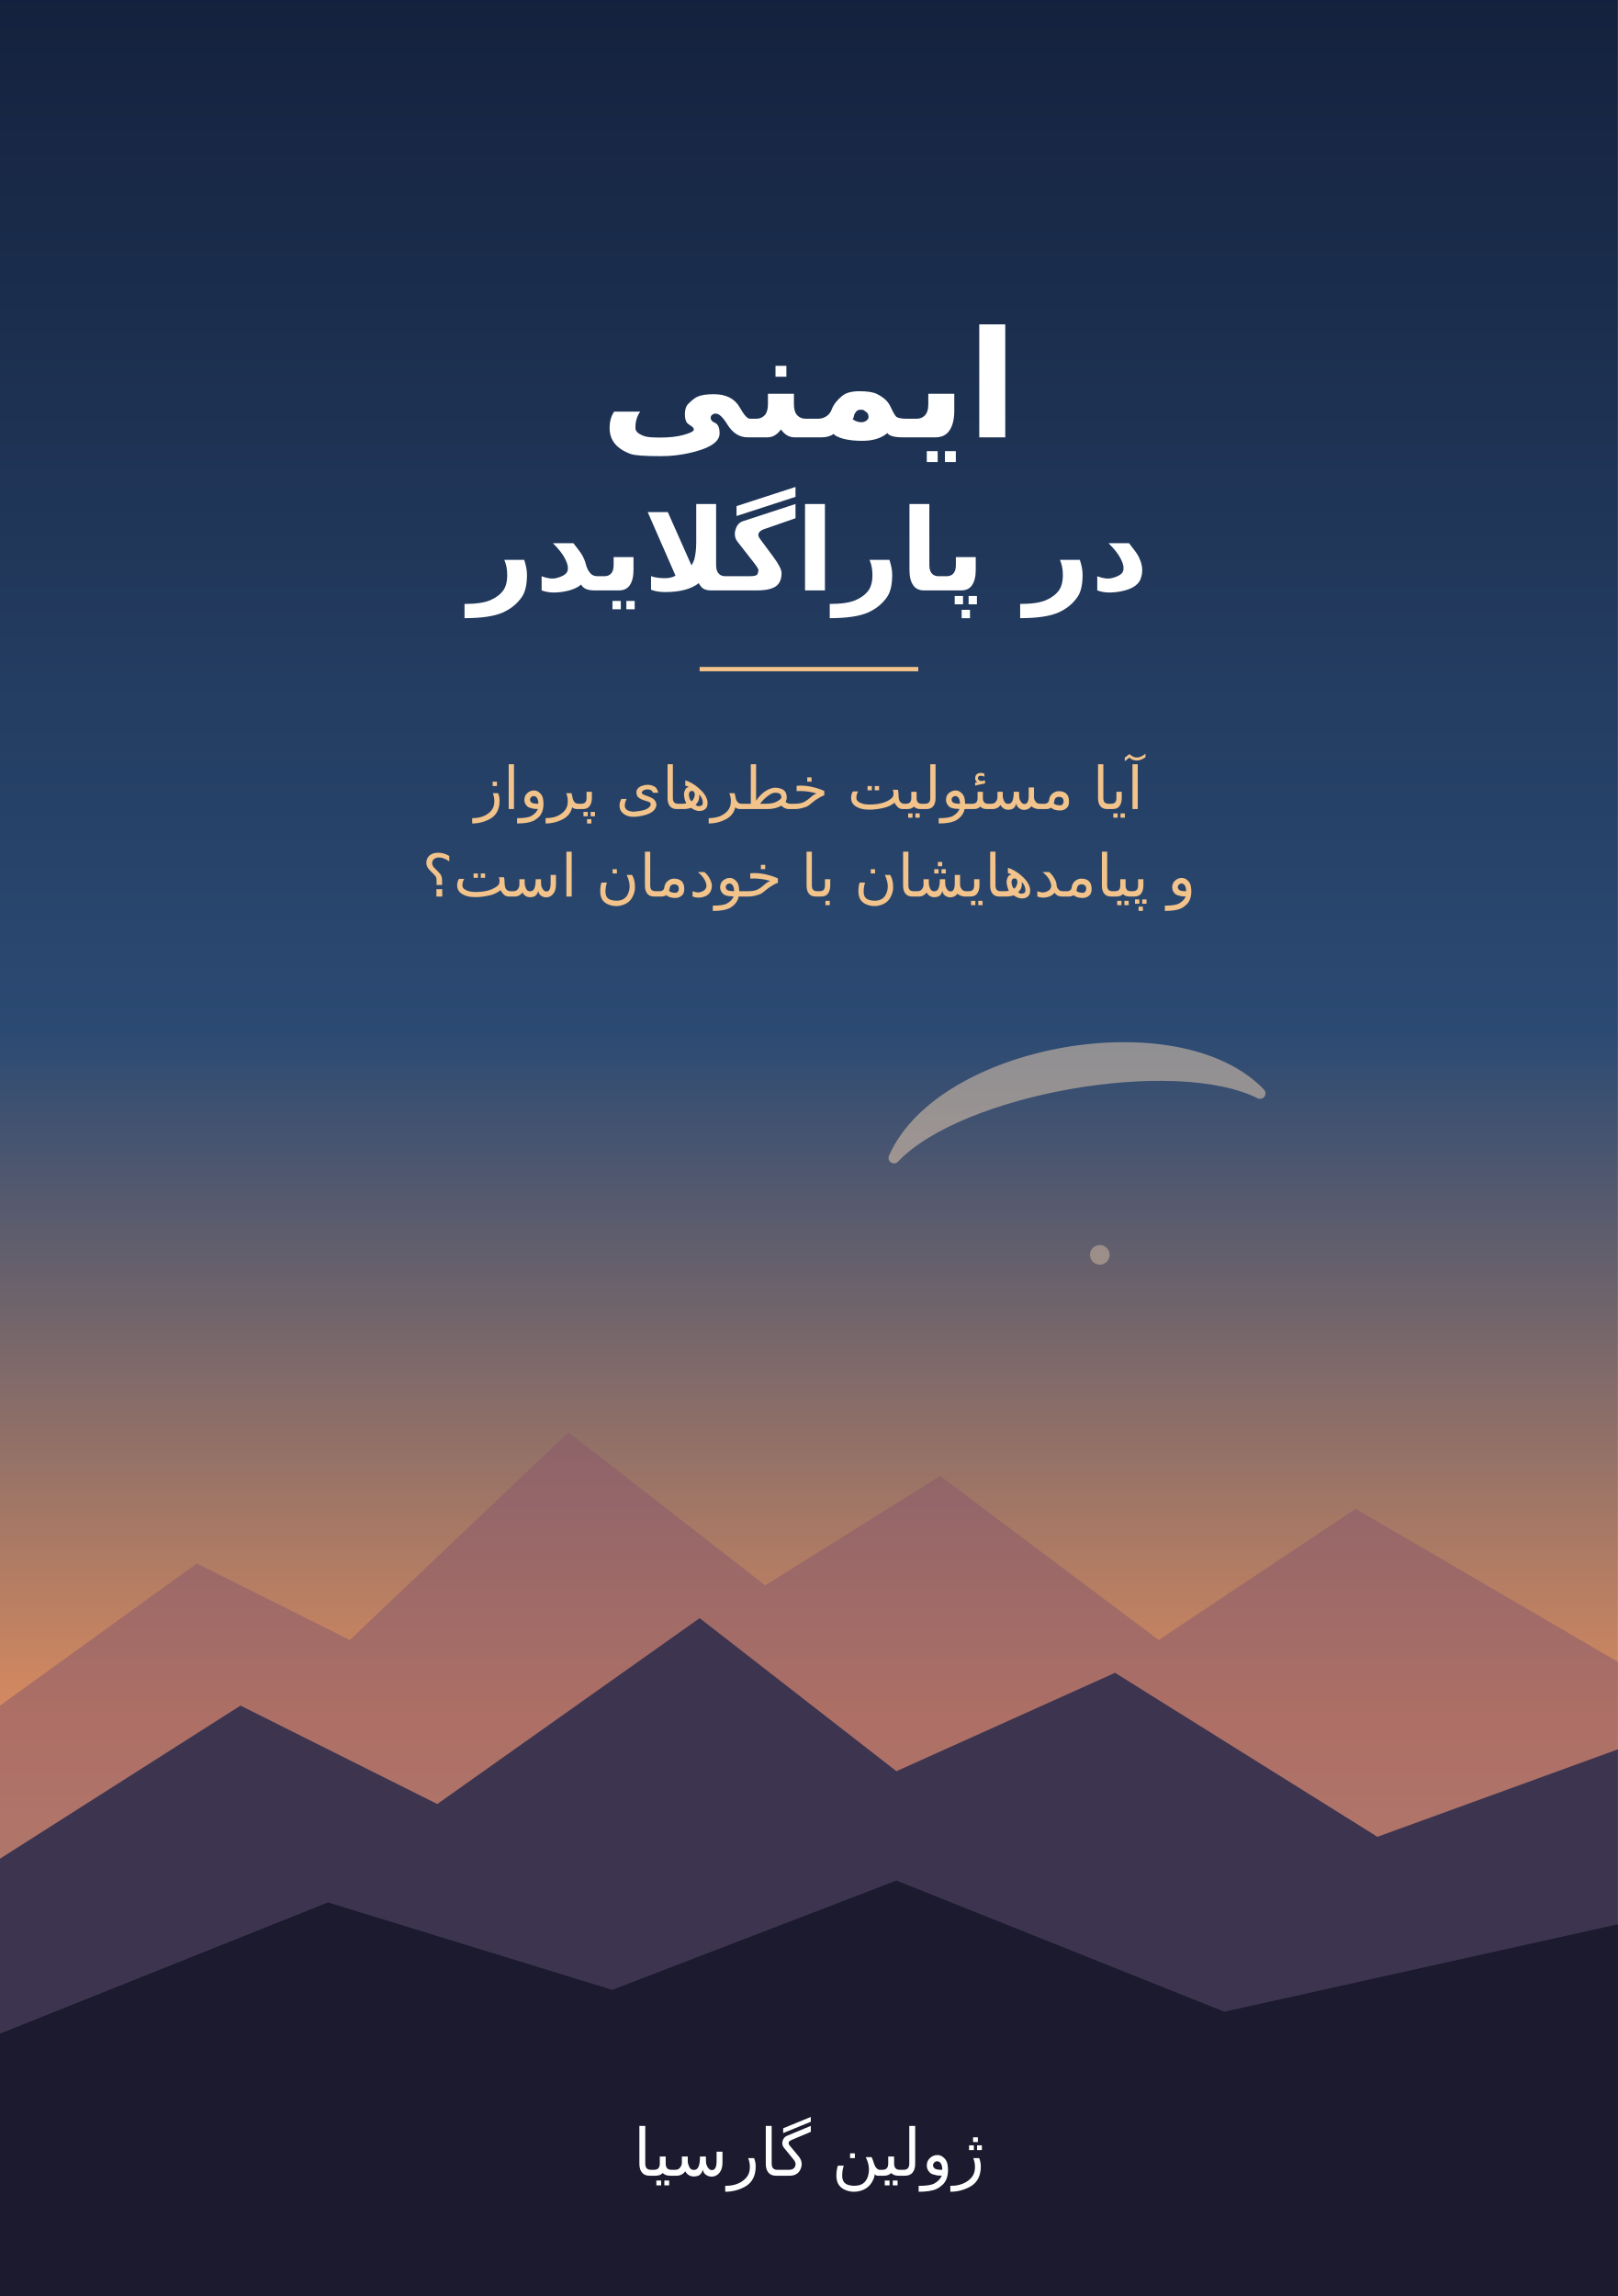
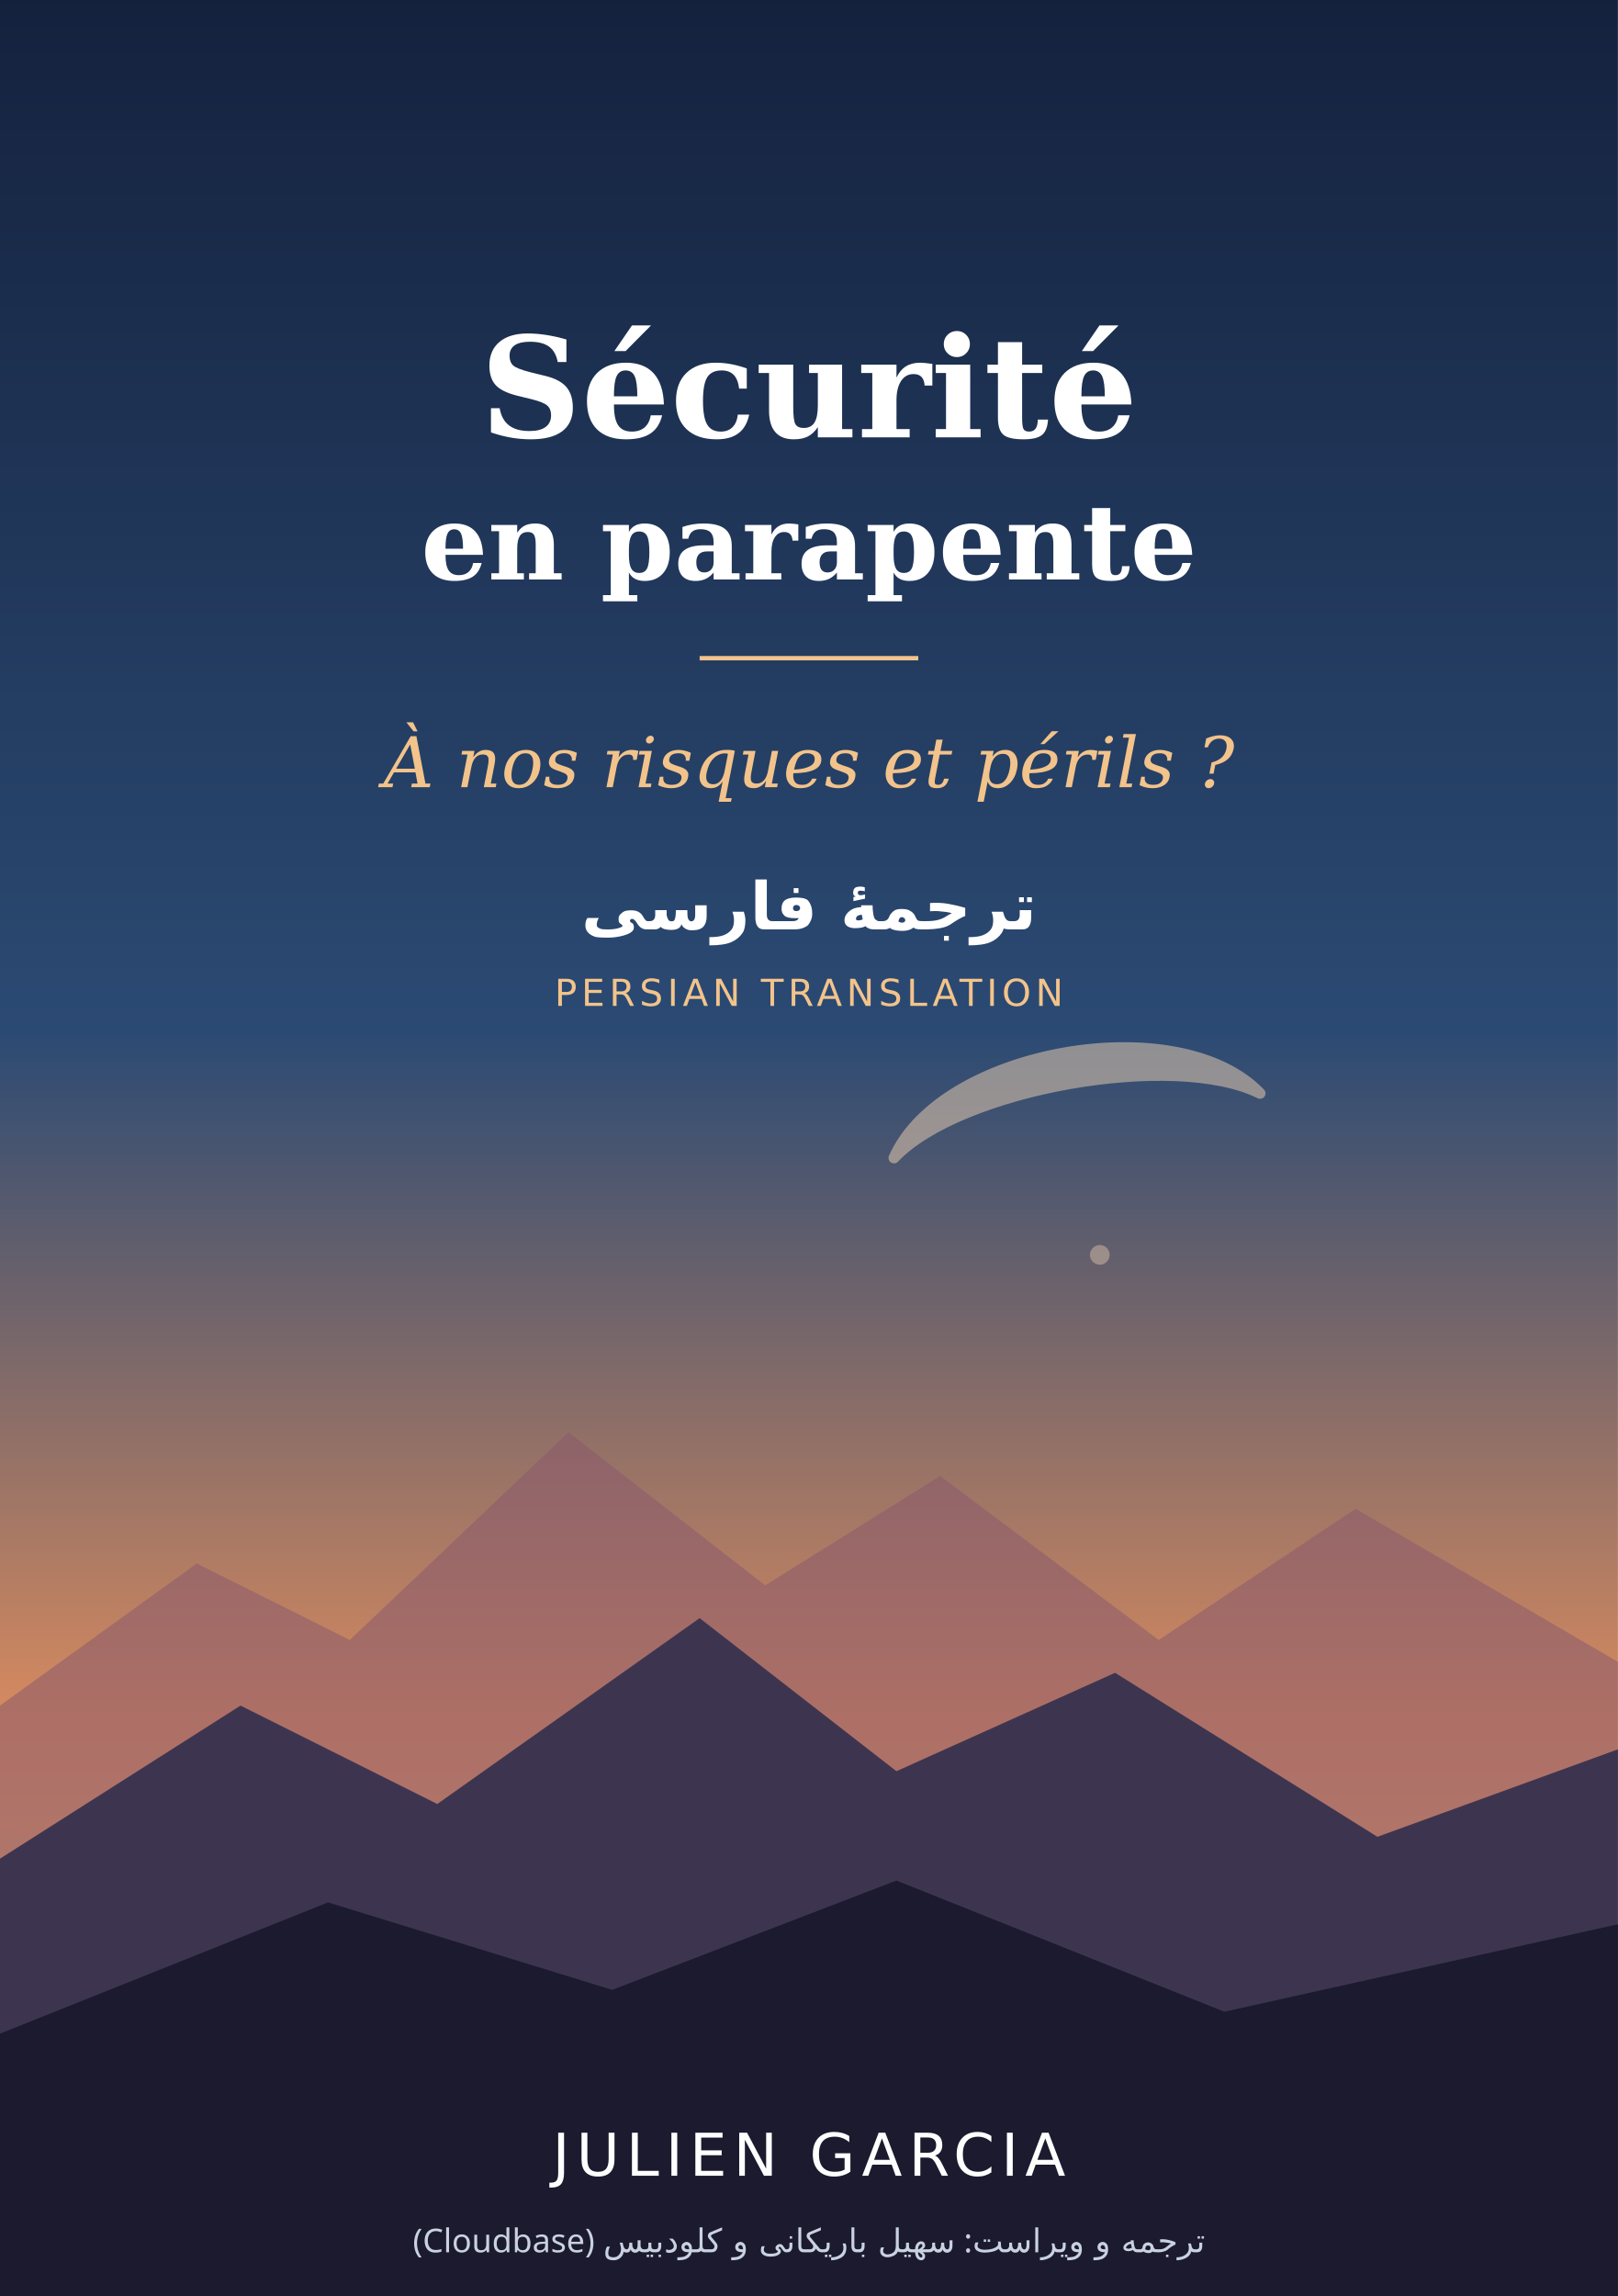
<svg xmlns="http://www.w3.org/2000/svg" width="148mm" height="210mm" viewBox="0 0 1480 2100">
  <defs>
    <linearGradient id="ciel" x1="0" y1="0" x2="0" y2="1">
      <stop offset="0" stop-color="#14213d" />
      <stop offset="0.45" stop-color="#2b4a73" />
      <stop offset="0.75" stop-color="#d98b5f" />
      <stop offset="1" stop-color="#f2c38b" />
    </linearGradient>
  </defs>
  <rect width="1480" height="2100" fill="url(#ciel)" />
-   <g font-family="Vazirmatn" fill="#ffffff" text-anchor="middle" direction="rtl">
-     <text x="740" y="400" font-size="136" font-weight="bold">ایمنی</text>
-     <text x="740" y="540" font-size="104" font-weight="bold">در پاراگلایدر</text>
-     <text x="740" y="740" font-size="54" fill="#f2c38b">آیا مسئولیت خطرهای پرواز</text>
-     <text x="740" y="820" font-size="54" fill="#f2c38b">و پیامدهایشان با خودمان است؟</text>
+   <g font-family="DejaVu Serif" fill="#ffffff" text-anchor="middle">
+     <text x="740" y="400" font-size="128" font-weight="bold">Sécurité</text>
+     <text x="740" y="530" font-size="96" font-weight="bold">en parapente</text>
+     <text x="740" y="720" font-size="64" font-style="italic" fill="#f2c38b">À nos risques et périls ?</text>
  </g>
-   <rect x="640" y="610" width="200" height="4" fill="#f2c38b" />
+   <rect x="640" y="600" width="200" height="4" fill="#f2c38b" />
+   <text x="740" y="850" font-family="Vazirmatn" font-size="60" font-weight="bold" fill="#ffffff" text-anchor="middle" direction="rtl">ترجمهٔ فارسی</text>
+   <text x="740" y="920" font-family="DejaVu Sans" font-size="34" letter-spacing="4" fill="#f2c38b" text-anchor="middle">PERSIAN TRANSLATION</text>
  <g transform="translate(980 1000) rotate(-10)" opacity="0.5">
    <path d="M -170 30 C -110 -60 110 -60 170 30 C 100 -22 -100 -22 -170 30 Z" fill="#f2d3b3" stroke="#f2d3b3" stroke-width="10" stroke-linejoin="round" />
    <circle cx="0" cy="150" r="9" fill="#f2d3b3" fill-opacity="0.8" />
  </g>
  <path d="M 0 1560 L 180 1430 L 320 1500 L 520 1310 L 700 1450 L 860 1350 L 1060 1500 L 1240 1380 L 1480 1520 L 1480 2100 L 0 2100 Z" fill="#8a5a6b" fill-opacity="0.55" />
  <path d="M 0 1700 L 220 1560 L 400 1650 L 640 1480 L 820 1620 L 1020 1530 L 1260 1680 L 1480 1600 L 1480 2100 L 0 2100 Z" fill="#3d3550" />
  <path d="M 0 1860 L 300 1740 L 560 1820 L 820 1720 L 1120 1840 L 1480 1760 L 1480 2100 L 0 2100 Z" fill="#1b1a2e" />
-   <text x="740" y="1990" font-family="Vazirmatn" font-size="60" direction="rtl" fill="#ffffff" text-anchor="middle">ژولین گارسیا</text>
+   <text x="740" y="1990" font-family="DejaVu Sans" font-size="54" letter-spacing="6" fill="#ffffff" text-anchor="middle">JULIEN GARCIA</text>
+   <text x="740" y="2060" font-family="Vazirmatn" font-size="30" fill="#c9d2e0" direction="rtl" text-anchor="middle">ترجمه و ویراست: سهیل باریکانی و کلودبیس (Cloudbase)</text>
</svg>
